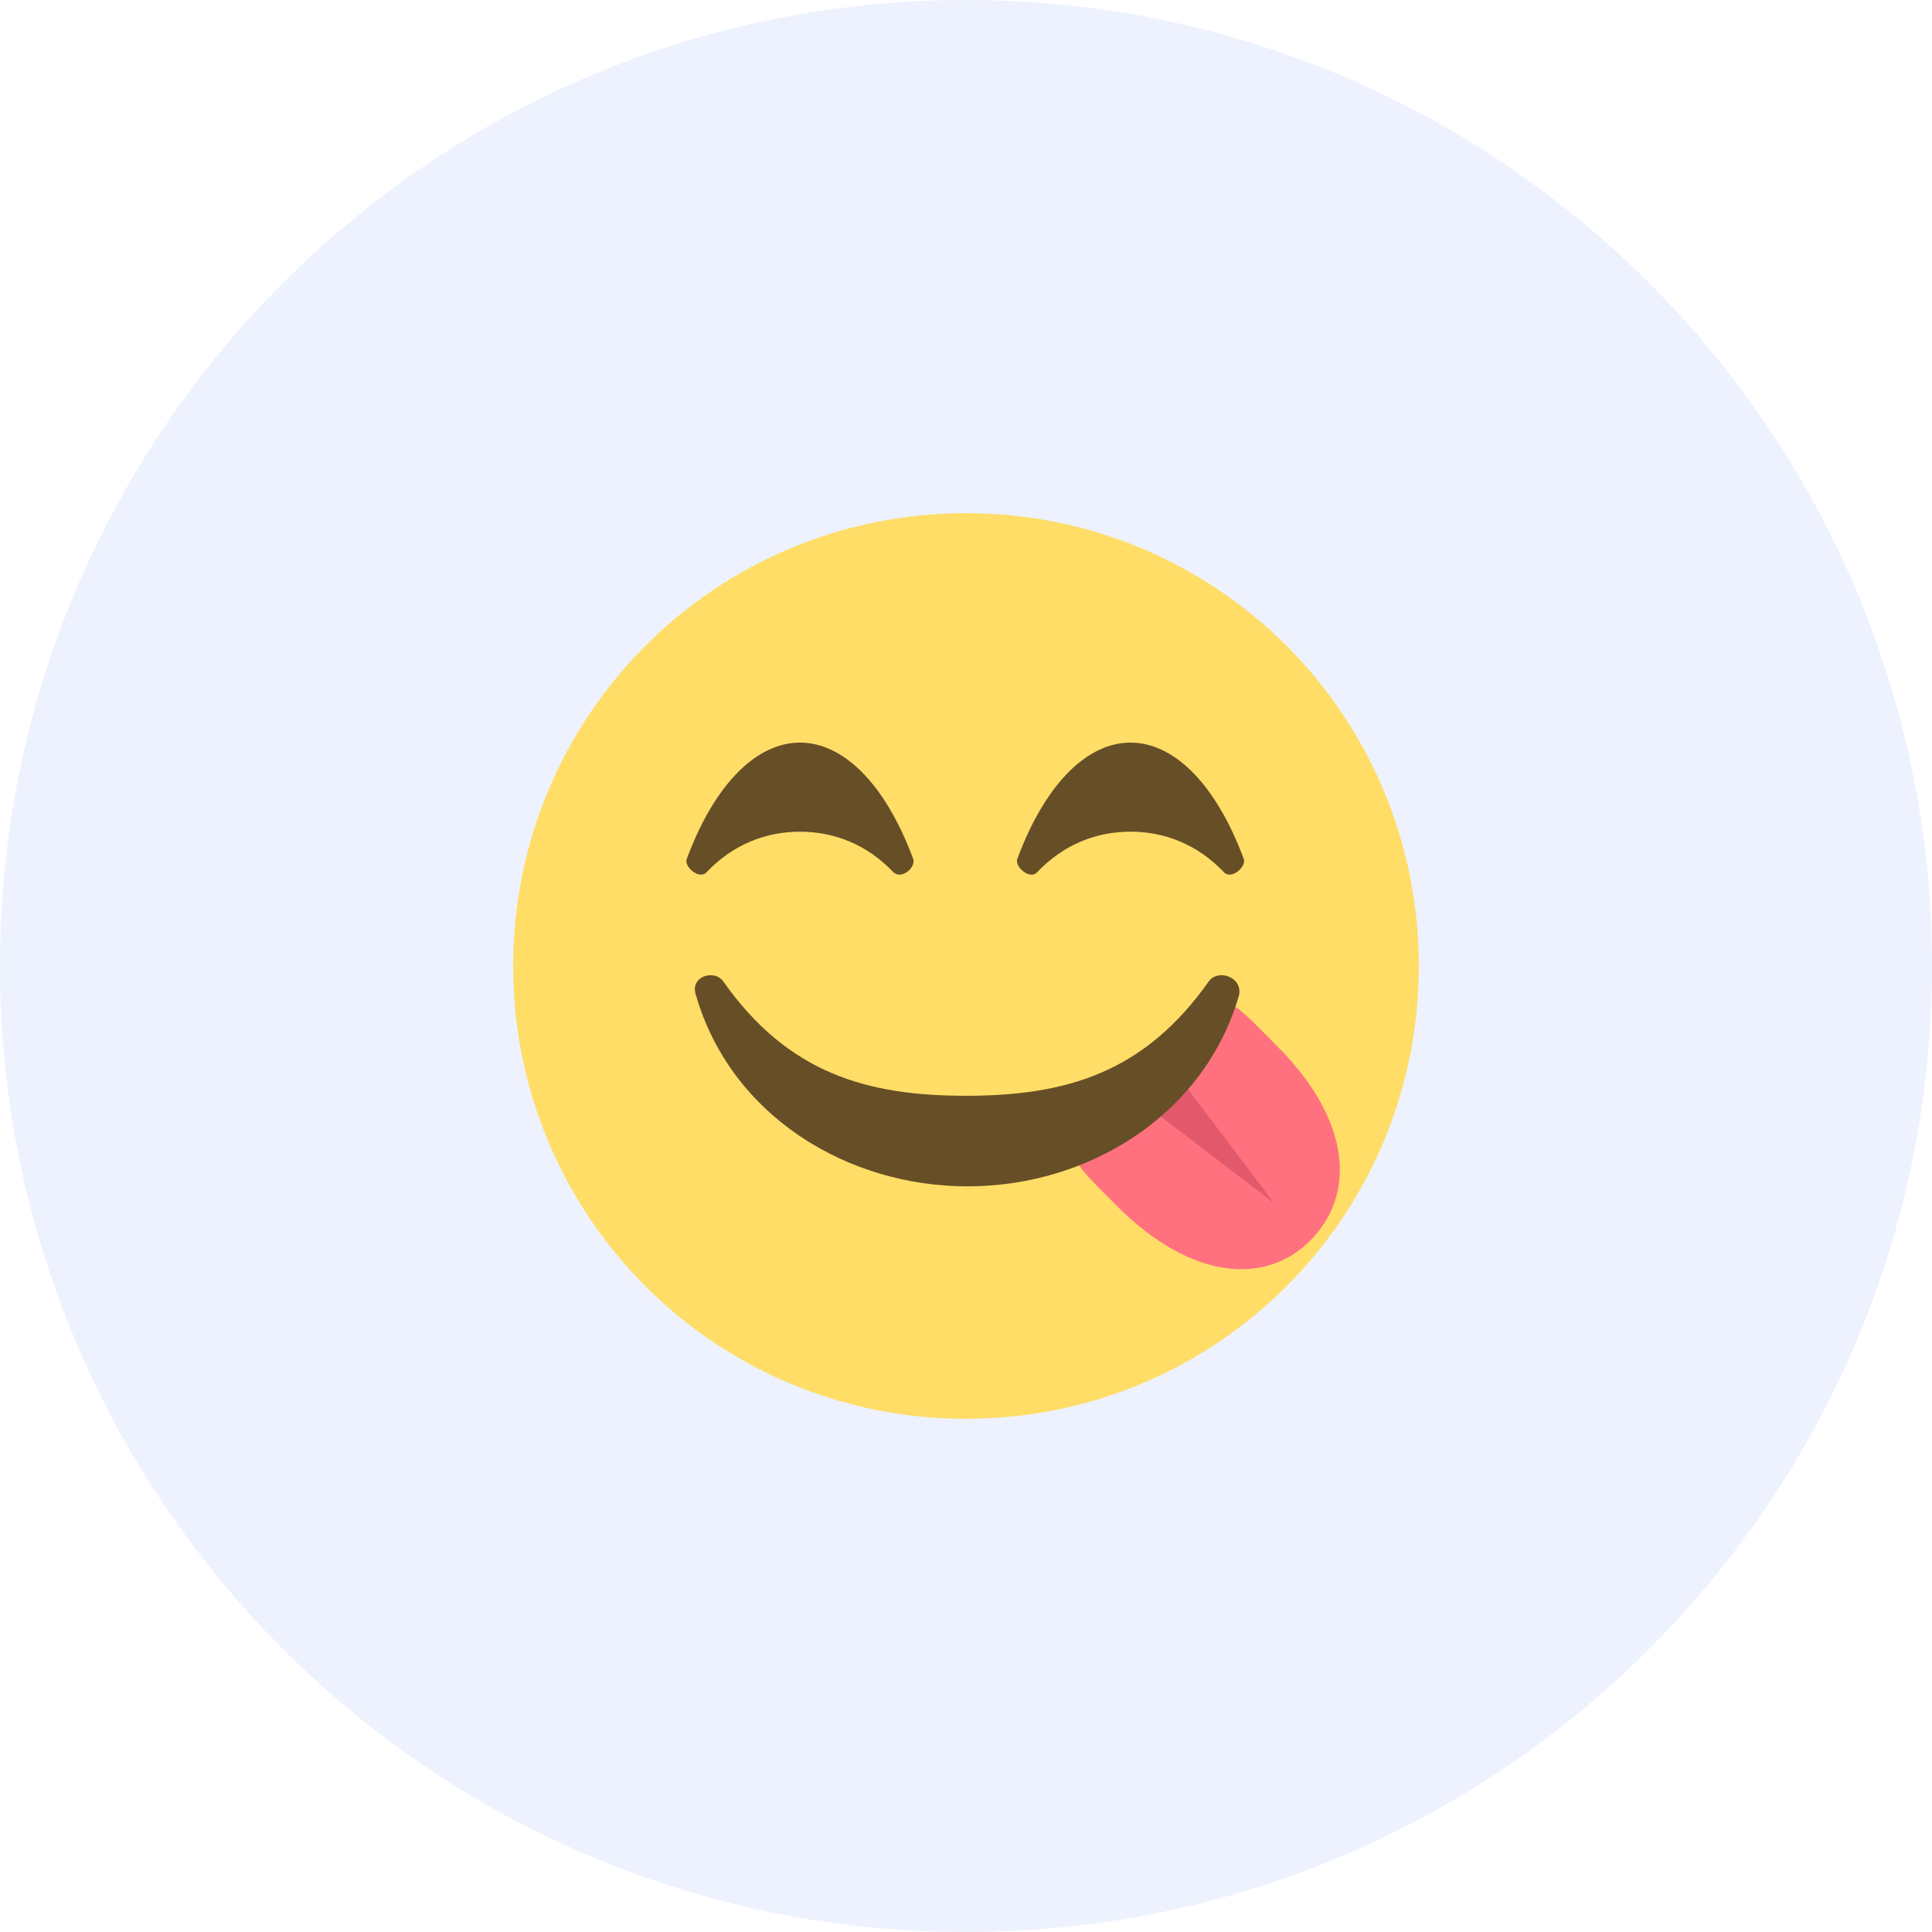
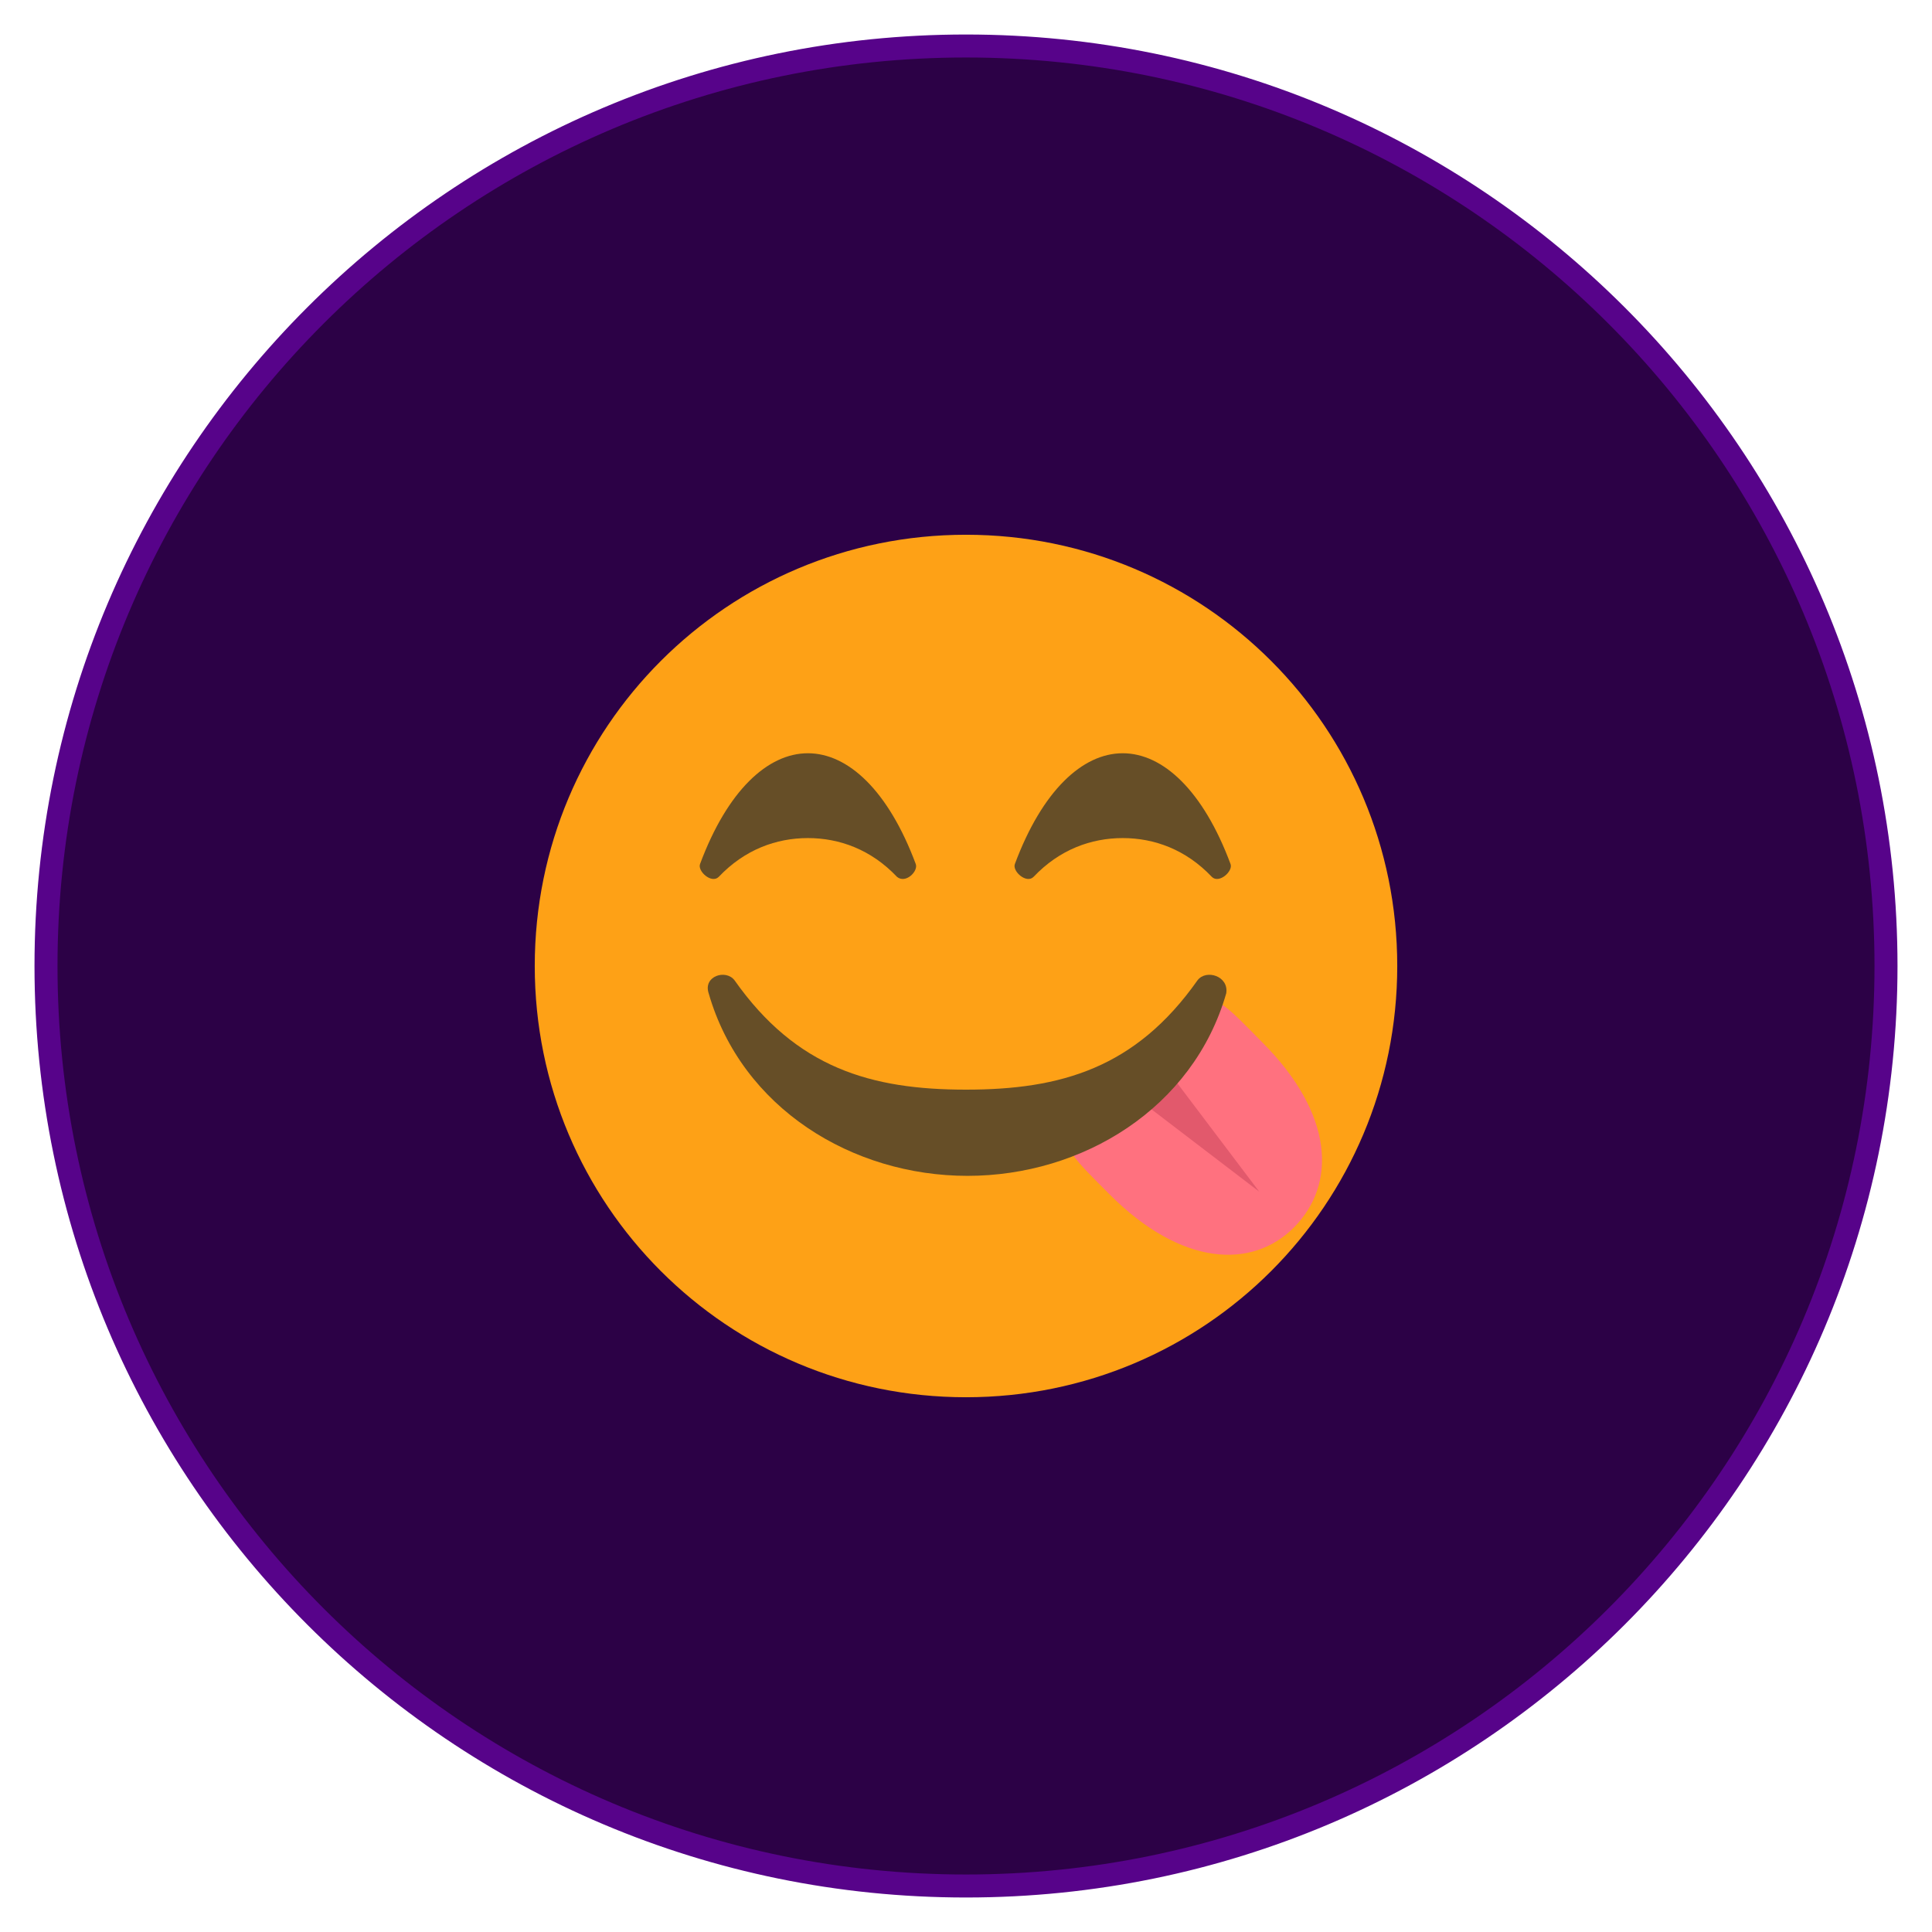
- <svg xmlns="http://www.w3.org/2000/svg" width="40" height="40" viewBox="0 0 40 40" fill="none">
-   <rect width="40" height="40" rx="20" fill="#EDF2FE" />
-   <path d="M29.375 20C29.375 25.188 25.188 29.375 20 29.375C14.812 29.375 10.625 25.188 10.625 20C10.625 14.812 14.812 10.625 20 10.625C25.188 10.625 29.375 14.812 29.375 20Z" fill="#FFDD67" />
-   <path d="M23.125 24.969C21.562 23.406 22.25 24.094 23.906 22.437C25.562 20.781 24.875 20.062 26.438 21.656C28 23.219 28.062 24.75 27.125 25.687C26.219 26.594 24.688 26.531 23.125 24.969Z" fill="#FF717F" />
-   <path d="M24.25 22.094L26.375 24.906L23.594 22.781L24.25 22.094Z" fill="#E2596C" />
-   <path d="M18.906 17.781C18.313 16.188 17.438 15.375 16.563 15.375C15.688 15.375 14.813 16.188 14.219 17.781C14.156 17.938 14.469 18.219 14.625 18.062C15.188 17.469 15.875 17.219 16.563 17.219C17.25 17.219 17.938 17.469 18.5 18.062C18.688 18.219 18.969 17.938 18.906 17.781Z" fill="#664E27" />
-   <path d="M25.75 17.781C25.156 16.188 24.281 15.375 23.406 15.375C22.531 15.375 21.656 16.188 21.063 17.781C21 17.938 21.313 18.219 21.469 18.062C22.031 17.469 22.719 17.219 23.406 17.219C24.094 17.219 24.781 17.469 25.344 18.062C25.5 18.219 25.813 17.938 25.75 17.781Z" fill="#664E27" />
-   <path d="M25.031 20.312C23.688 22.219 22.062 22.687 20 22.687C17.938 22.687 16.312 22.219 14.969 20.312C14.781 20.062 14.281 20.219 14.406 20.594C15.125 23.094 17.531 24.562 20.031 24.562C22.531 24.562 24.938 23.094 25.656 20.594C25.719 20.219 25.219 20.062 25.031 20.312Z" fill="#664E27" />
+ <svg xmlns="http://www.w3.org/2000/svg" width="42" height="42" viewBox="0 0 42 42" fill="none">
+   <rect x="1" y="1" width="40" height="40" rx="20" fill="#2C0146" />
+   <path d="M30.375 21C30.375 26.188 26.188 30.375 21 30.375C15.812 30.375 11.625 26.188 11.625 21C11.625 15.812 15.812 11.625 21 11.625C26.188 11.625 30.375 15.812 30.375 21Z" fill="#FEA116" />
+   <path d="M24.125 25.969C22.562 24.406 23.25 25.094 24.906 23.438C26.562 21.781 25.875 21.062 27.437 22.656C29 24.219 29.062 25.75 28.125 26.688C27.218 27.594 25.687 27.531 24.125 25.969Z" fill="#FF717F" />
+   <path d="M25.25 23.094L27.375 25.906L24.594 23.781L25.25 23.094Z" fill="#E2596C" />
+   <path d="M19.907 18.781C19.313 17.188 18.438 16.375 17.563 16.375C16.688 16.375 15.813 17.188 15.219 18.781C15.157 18.938 15.469 19.219 15.625 19.062C16.188 18.469 16.875 18.219 17.563 18.219C18.25 18.219 18.938 18.469 19.5 19.062C19.688 19.219 19.969 18.938 19.907 18.781Z" fill="#664E27" />
+   <path d="M26.75 18.781C26.157 17.188 25.282 16.375 24.407 16.375C23.532 16.375 22.657 17.188 22.063 18.781C22 18.938 22.313 19.219 22.469 19.062C23.032 18.469 23.719 18.219 24.407 18.219C25.094 18.219 25.782 18.469 26.344 19.062C26.5 19.219 26.813 18.938 26.75 18.781Z" fill="#664E27" />
+   <path d="M26.032 21.312C24.688 23.219 23.063 23.688 21 23.688C18.938 23.688 17.313 23.219 15.969 21.312C15.781 21.062 15.281 21.219 15.406 21.594C16.125 24.094 18.532 25.562 21.032 25.562C23.532 25.562 25.938 24.094 26.657 21.594C26.719 21.219 26.219 21.062 26.032 21.312" fill="#664E27" />
+   <rect x="1" y="1" width="40" height="40" rx="20" stroke="#57038A" stroke-width="0.5" />
</svg>
